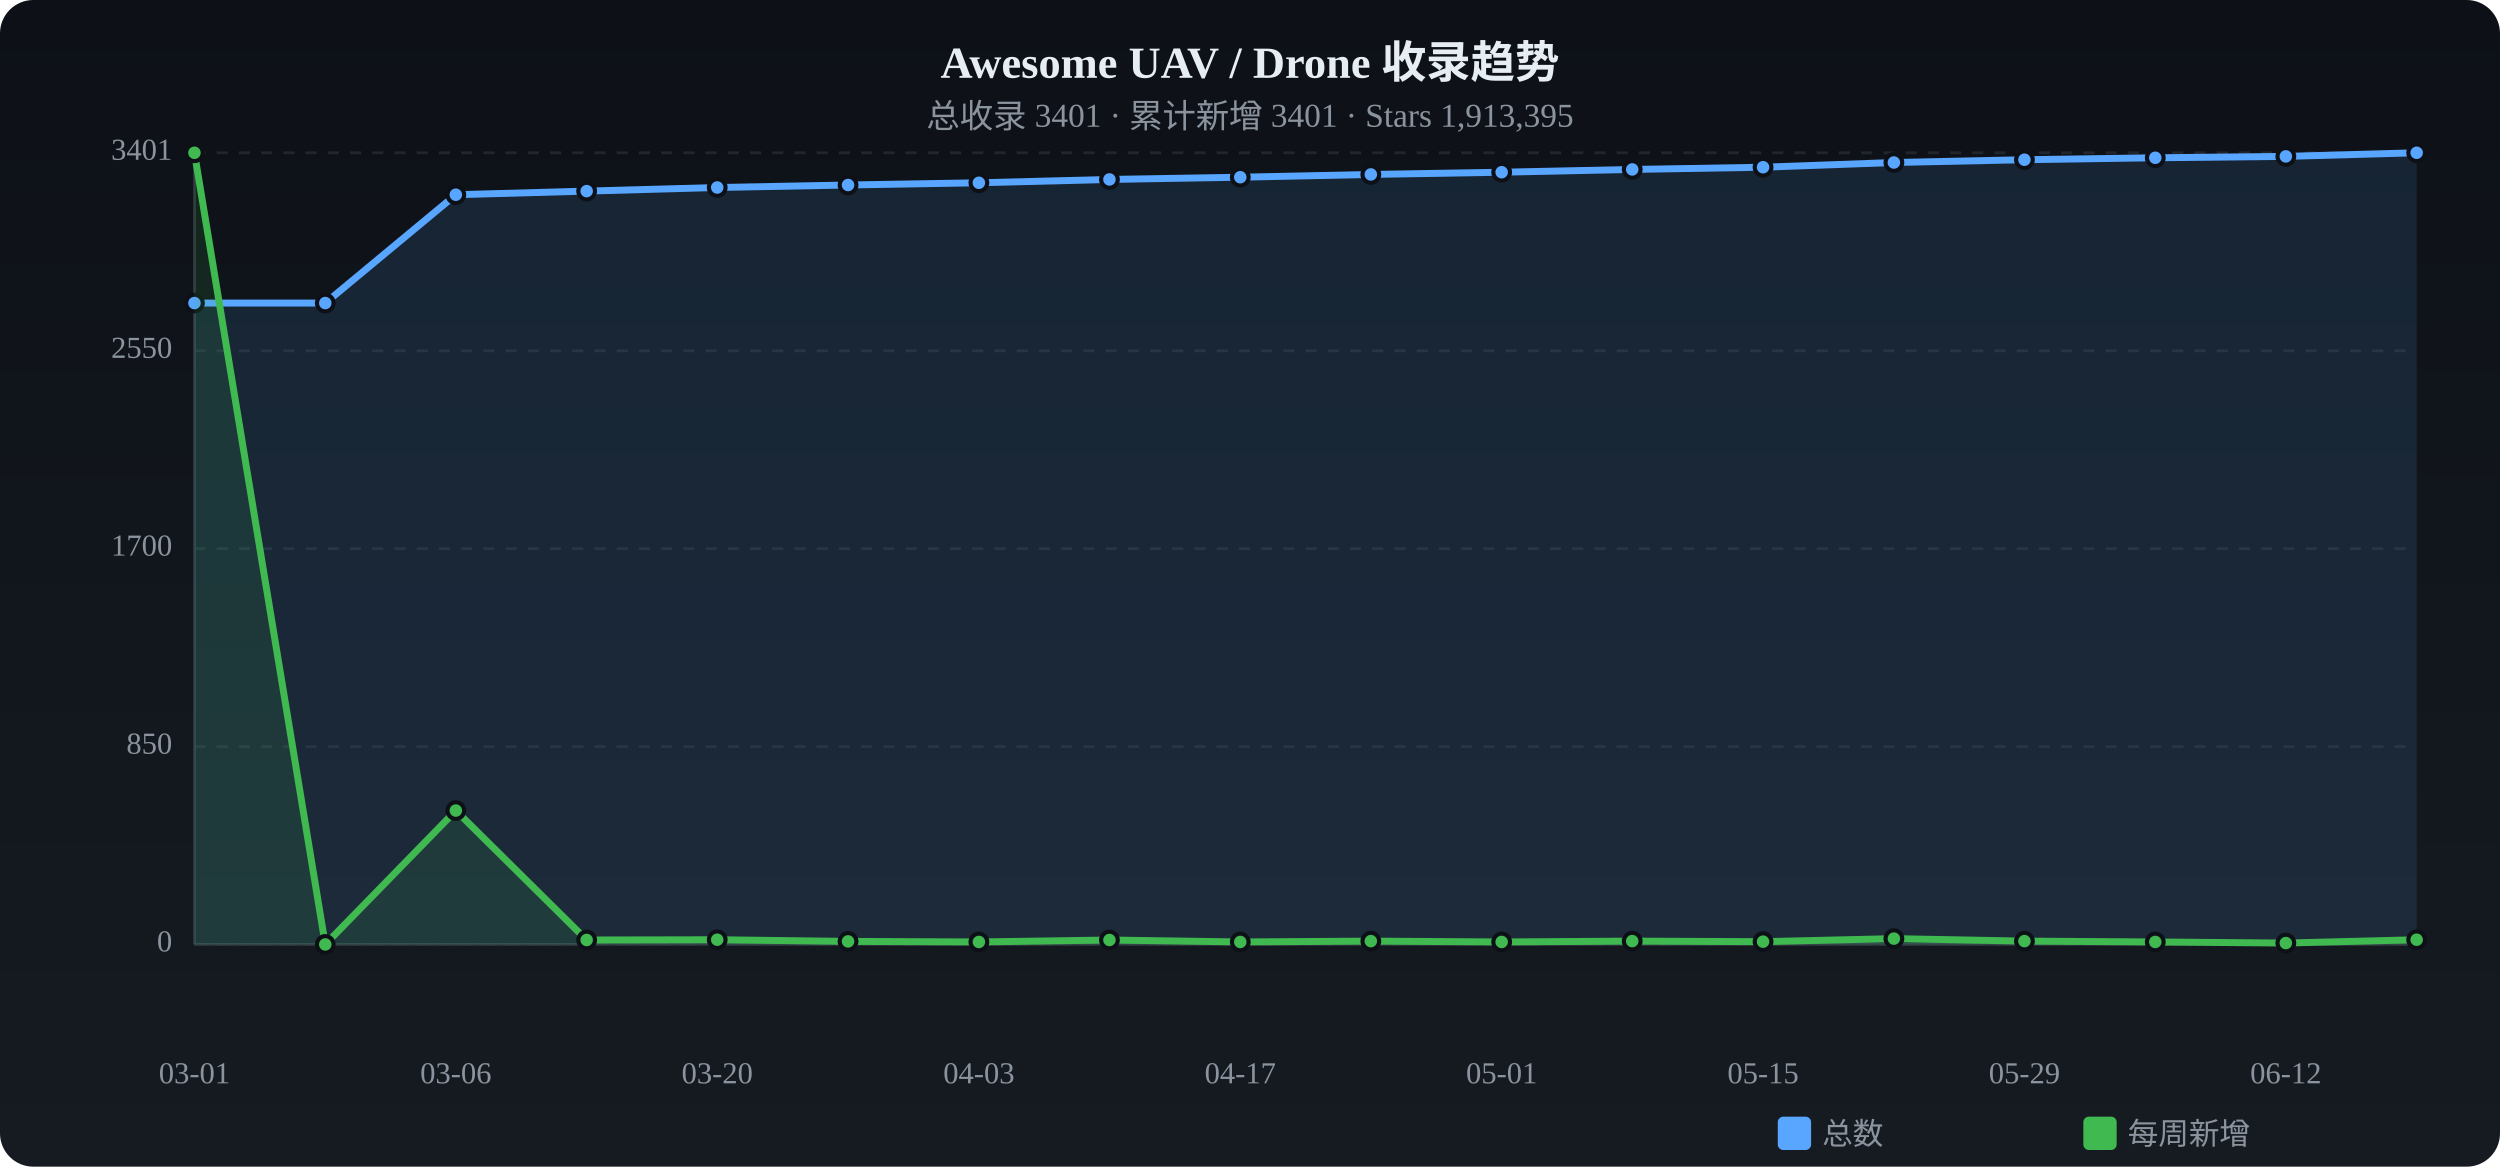
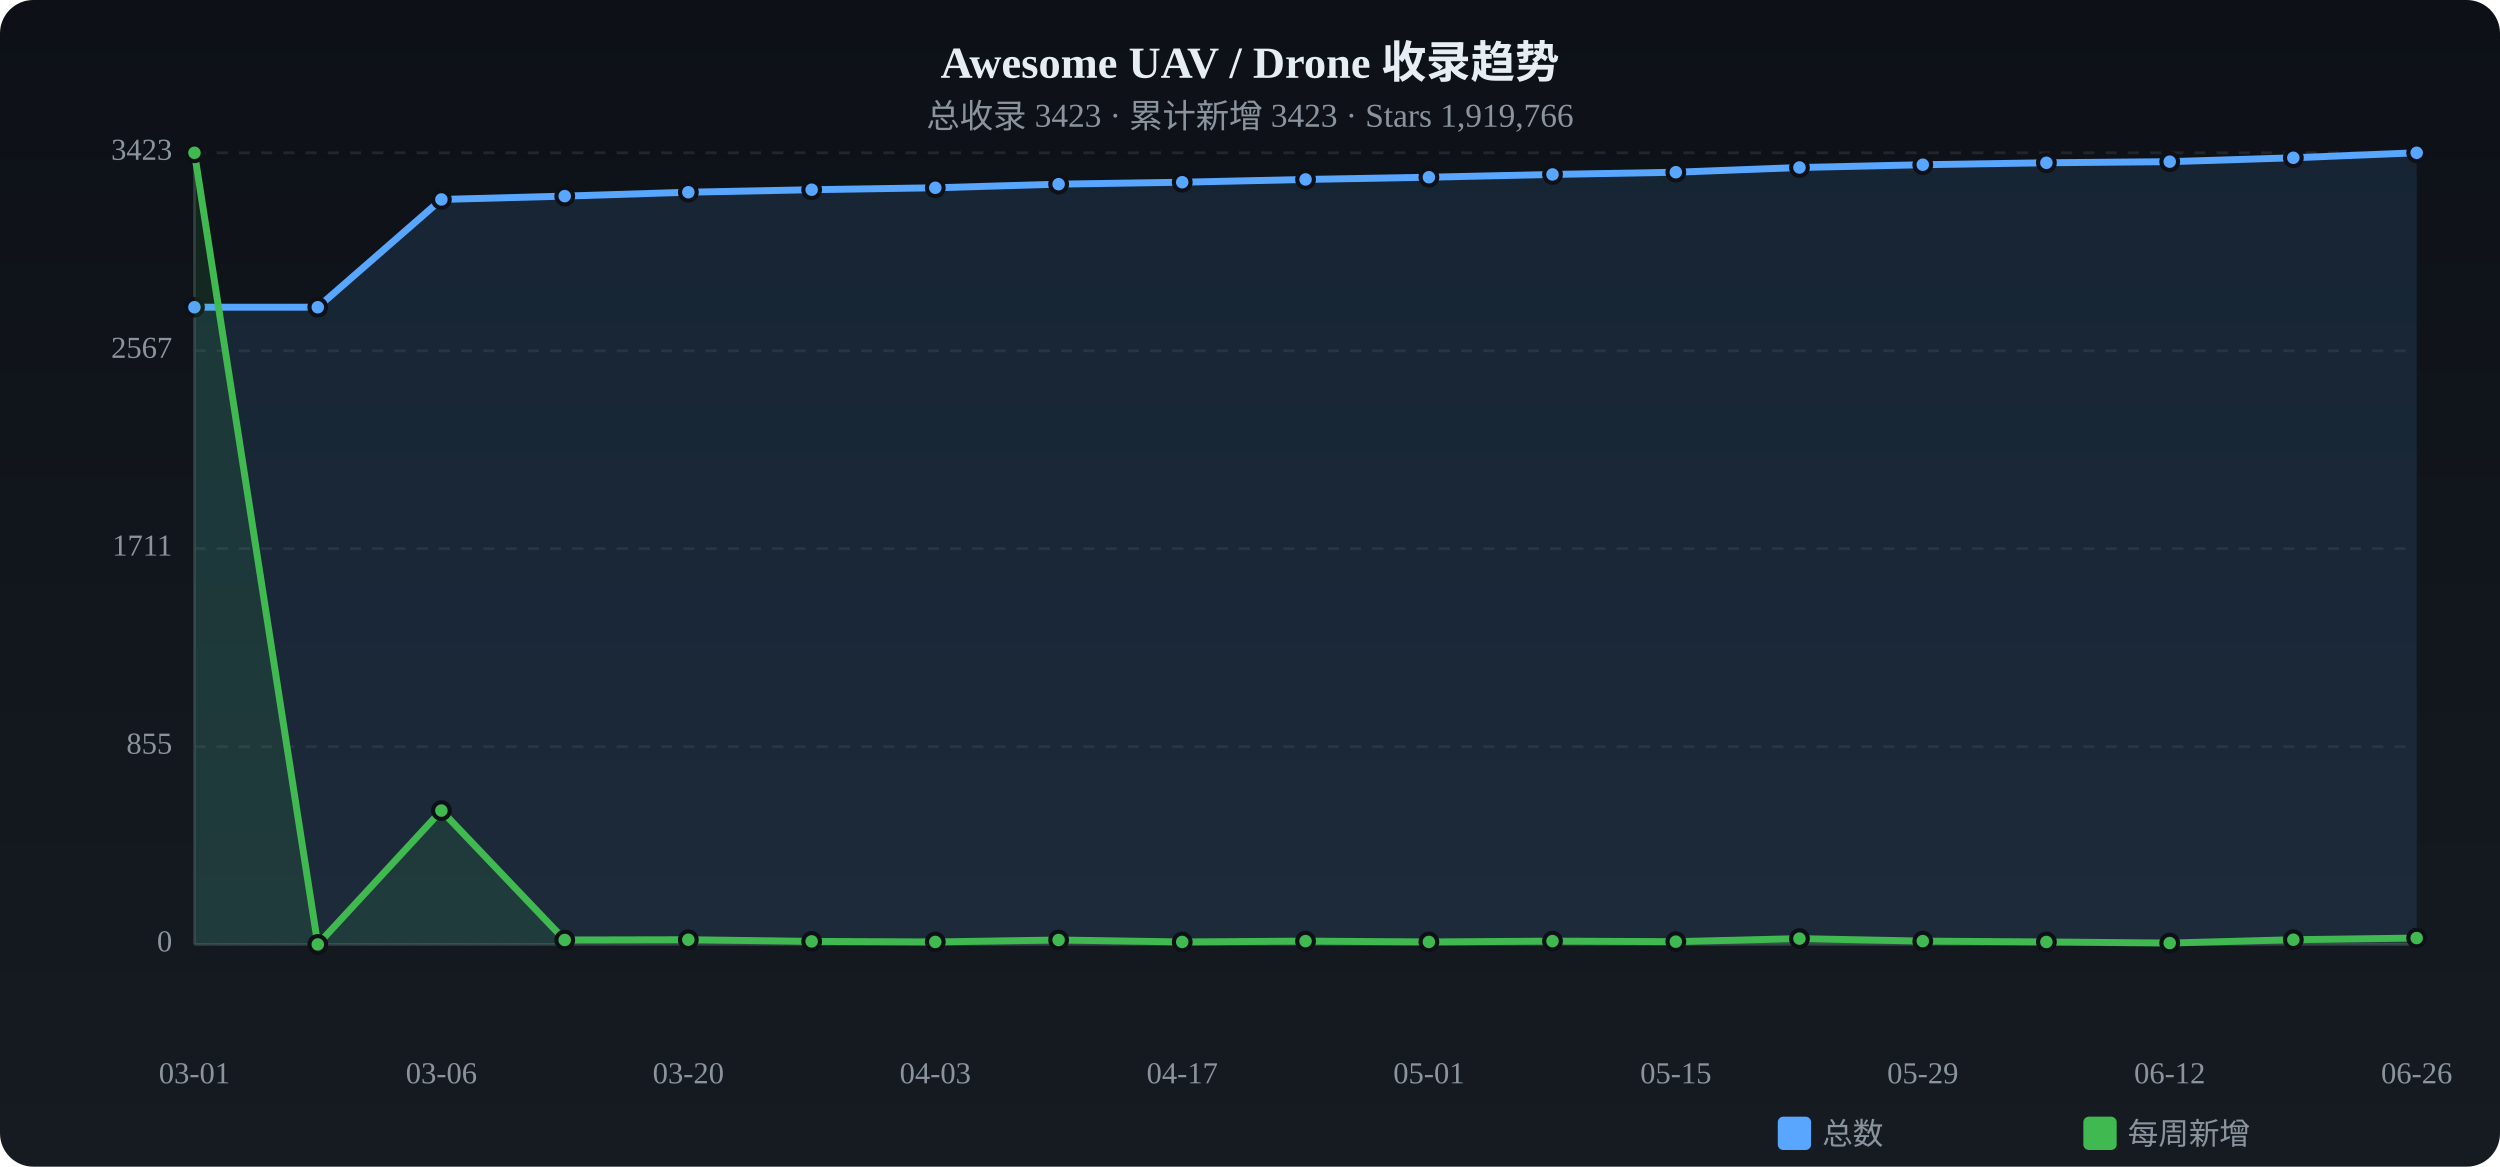
<svg xmlns="http://www.w3.org/2000/svg" viewBox="0 0 900 420" width="900" height="420">
  <defs>
    <linearGradient id="tbg" x1="0%" y1="0%" x2="0%" y2="100%">
      <stop offset="0%" stop-color="#0d1117" />
      <stop offset="100%" stop-color="#161b22" />
    </linearGradient>
  </defs>
  <rect width="900" height="420" rx="12" fill="url(#tbg)" />
  <text x="450.0" y="28" text-anchor="middle" fill="#e6edf3" font-size="16" font-weight="bold">Awesome UAV / Drone 收录趋势</text>
-   <text x="450.0" y="46" text-anchor="middle" fill="#8b949e" font-size="12">总收录 3401 · 累计新增 3401 · Stars 1,913,395</text>
+   <text x="450.0" y="46" text-anchor="middle" fill="#8b949e" font-size="12">总收录 3423 · 累计新增 3423 · Stars 1,919,766</text>
  <text x="62" y="340.0" text-anchor="end" fill="#8b949e" font-size="11" dominant-baseline="middle">0</text>
  <line x1="70" y1="340.0" x2="870" y2="340.0" stroke="#21262d" stroke-dasharray="4 4" />
-   <text x="62" y="268.8" text-anchor="end" fill="#8b949e" font-size="11" dominant-baseline="middle">850</text>
+   <text x="62" y="268.8" text-anchor="end" fill="#8b949e" font-size="11" dominant-baseline="middle">855</text>
  <line x1="70" y1="268.8" x2="870" y2="268.8" stroke="#21262d" stroke-dasharray="4 4" />
-   <text x="62" y="197.5" text-anchor="end" fill="#8b949e" font-size="11" dominant-baseline="middle">1700</text>
+   <text x="62" y="197.5" text-anchor="end" fill="#8b949e" font-size="11" dominant-baseline="middle">1711</text>
  <line x1="70" y1="197.5" x2="870" y2="197.5" stroke="#21262d" stroke-dasharray="4 4" />
-   <text x="62" y="126.3" text-anchor="end" fill="#8b949e" font-size="11" dominant-baseline="middle">2550</text>
+   <text x="62" y="126.3" text-anchor="end" fill="#8b949e" font-size="11" dominant-baseline="middle">2567</text>
  <line x1="70" y1="126.3" x2="870" y2="126.3" stroke="#21262d" stroke-dasharray="4 4" />
-   <text x="62" y="55.0" text-anchor="end" fill="#8b949e" font-size="11" dominant-baseline="middle">3401</text>
+   <text x="62" y="55.0" text-anchor="end" fill="#8b949e" font-size="11" dominant-baseline="middle">3423</text>
  <line x1="70" y1="55.0" x2="870" y2="55.0" stroke="#21262d" stroke-dasharray="4 4" />
  <line x1="70" y1="55" x2="70" y2="340" stroke="#30363d" />
  <line x1="70" y1="340" x2="870" y2="340" stroke="#30363d" />
-   <path d="M70.0,109.1 L117.1,109.1 L164.1,70.1 L211.2,68.8 L258.2,67.5 L305.3,66.6 L352.4,65.8 L399.4,64.6 L446.5,63.8 L493.5,62.8 L540.6,62.0 L587.6,61.0 L634.7,60.2 L681.8,58.5 L728.8,57.5 L775.9,56.8 L822.9,56.3 L870.0,55.0 L870.0,340 L70.0,340 Z" fill="#58a6ff" opacity="0.12" />
-   <polyline points="70.0,109.1 117.1,109.1 164.1,70.1 211.2,68.8 258.2,67.5 305.3,66.6 352.4,65.8 399.4,64.6 446.5,63.8 493.5,62.8 540.6,62.0 587.6,61.0 634.7,60.2 681.8,58.5 728.8,57.5 775.9,56.8 822.9,56.3 870.0,55.0" fill="none" stroke="#58a6ff" stroke-width="2.5" stroke-linecap="round" stroke-linejoin="round" />
-   <circle cx="70.0" cy="109.1" r="3" fill="#58a6ff" stroke="#0d1117" stroke-width="1.5" />
-   <circle cx="117.1" cy="109.1" r="3" fill="#58a6ff" stroke="#0d1117" stroke-width="1.5" />
-   <circle cx="164.1" cy="70.1" r="3" fill="#58a6ff" stroke="#0d1117" stroke-width="1.5" />
-   <circle cx="211.2" cy="68.8" r="3" fill="#58a6ff" stroke="#0d1117" stroke-width="1.5" />
-   <circle cx="258.2" cy="67.5" r="3" fill="#58a6ff" stroke="#0d1117" stroke-width="1.5" />
-   <circle cx="305.3" cy="66.6" r="3" fill="#58a6ff" stroke="#0d1117" stroke-width="1.5" />
-   <circle cx="352.4" cy="65.8" r="3" fill="#58a6ff" stroke="#0d1117" stroke-width="1.5" />
-   <circle cx="399.4" cy="64.6" r="3" fill="#58a6ff" stroke="#0d1117" stroke-width="1.5" />
-   <circle cx="446.5" cy="63.8" r="3" fill="#58a6ff" stroke="#0d1117" stroke-width="1.5" />
-   <circle cx="493.5" cy="62.8" r="3" fill="#58a6ff" stroke="#0d1117" stroke-width="1.5" />
-   <circle cx="540.6" cy="62.0" r="3" fill="#58a6ff" stroke="#0d1117" stroke-width="1.5" />
-   <circle cx="587.6" cy="61.0" r="3" fill="#58a6ff" stroke="#0d1117" stroke-width="1.5" />
-   <circle cx="634.7" cy="60.2" r="3" fill="#58a6ff" stroke="#0d1117" stroke-width="1.5" />
-   <circle cx="681.8" cy="58.5" r="3" fill="#58a6ff" stroke="#0d1117" stroke-width="1.5" />
-   <circle cx="728.8" cy="57.5" r="3" fill="#58a6ff" stroke="#0d1117" stroke-width="1.5" />
-   <circle cx="775.9" cy="56.8" r="3" fill="#58a6ff" stroke="#0d1117" stroke-width="1.5" />
-   <circle cx="822.9" cy="56.3" r="3" fill="#58a6ff" stroke="#0d1117" stroke-width="1.5" />
+   <path d="M70.0,110.6 L114.4,110.6 L158.9,71.8 L203.3,70.6 L247.8,69.2 L292.2,68.3 L336.7,67.6 L381.1,66.3 L425.6,65.6 L470.0,64.6 L514.4,63.8 L558.9,62.8 L603.3,62.0 L647.8,60.3 L692.2,59.3 L736.7,58.6 L781.1,58.2 L825.6,56.8 L870.0,55.0 L870.0,340 L70.0,340 Z" fill="#58a6ff" opacity="0.12" />
+   <polyline points="70.0,110.6 114.4,110.6 158.9,71.8 203.3,70.6 247.8,69.2 292.2,68.3 336.7,67.6 381.1,66.3 425.6,65.6 470.0,64.6 514.4,63.8 558.9,62.8 603.3,62.0 647.8,60.3 692.2,59.3 736.7,58.6 781.1,58.2 825.6,56.8 870.0,55.0" fill="none" stroke="#58a6ff" stroke-width="2.5" stroke-linecap="round" stroke-linejoin="round" />
+   <circle cx="70.0" cy="110.6" r="3" fill="#58a6ff" stroke="#0d1117" stroke-width="1.5" />
+   <circle cx="114.4" cy="110.6" r="3" fill="#58a6ff" stroke="#0d1117" stroke-width="1.5" />
+   <circle cx="158.9" cy="71.8" r="3" fill="#58a6ff" stroke="#0d1117" stroke-width="1.5" />
+   <circle cx="203.3" cy="70.6" r="3" fill="#58a6ff" stroke="#0d1117" stroke-width="1.5" />
+   <circle cx="247.8" cy="69.2" r="3" fill="#58a6ff" stroke="#0d1117" stroke-width="1.5" />
+   <circle cx="292.2" cy="68.3" r="3" fill="#58a6ff" stroke="#0d1117" stroke-width="1.5" />
+   <circle cx="336.7" cy="67.6" r="3" fill="#58a6ff" stroke="#0d1117" stroke-width="1.5" />
+   <circle cx="381.1" cy="66.3" r="3" fill="#58a6ff" stroke="#0d1117" stroke-width="1.5" />
+   <circle cx="425.6" cy="65.6" r="3" fill="#58a6ff" stroke="#0d1117" stroke-width="1.5" />
+   <circle cx="470.0" cy="64.6" r="3" fill="#58a6ff" stroke="#0d1117" stroke-width="1.5" />
+   <circle cx="514.4" cy="63.8" r="3" fill="#58a6ff" stroke="#0d1117" stroke-width="1.5" />
+   <circle cx="558.9" cy="62.8" r="3" fill="#58a6ff" stroke="#0d1117" stroke-width="1.5" />
+   <circle cx="603.3" cy="62.0" r="3" fill="#58a6ff" stroke="#0d1117" stroke-width="1.5" />
+   <circle cx="647.8" cy="60.3" r="3" fill="#58a6ff" stroke="#0d1117" stroke-width="1.5" />
+   <circle cx="692.2" cy="59.3" r="3" fill="#58a6ff" stroke="#0d1117" stroke-width="1.5" />
+   <circle cx="736.7" cy="58.6" r="3" fill="#58a6ff" stroke="#0d1117" stroke-width="1.5" />
+   <circle cx="781.1" cy="58.2" r="3" fill="#58a6ff" stroke="#0d1117" stroke-width="1.5" />
+   <circle cx="825.6" cy="56.8" r="3" fill="#58a6ff" stroke="#0d1117" stroke-width="1.5" />
  <circle cx="870.0" cy="55.0" r="3" fill="#58a6ff" stroke="#0d1117" stroke-width="1.5" />
-   <path d="M70.0,55.0 L117.1,340.0 L164.1,291.8 L211.2,338.4 L258.2,338.3 L305.3,338.9 L352.4,339.1 L399.4,338.4 L446.5,339.1 L493.5,338.8 L540.6,339.1 L587.6,338.8 L634.7,339.0 L681.8,337.9 L728.8,338.8 L775.9,339.1 L822.9,339.5 L870.0,338.3 L870.0,340 L70.0,340 Z" fill="#3fb950" opacity="0.12" />
-   <polyline points="70.0,55.0 117.1,340.0 164.1,291.8 211.2,338.4 258.2,338.3 305.3,338.9 352.4,339.1 399.4,338.4 446.5,339.1 493.5,338.8 540.6,339.1 587.6,338.8 634.7,339.0 681.8,337.9 728.8,338.8 775.9,339.1 822.9,339.5 870.0,338.3" fill="none" stroke="#3fb950" stroke-width="2.5" stroke-linecap="round" stroke-linejoin="round" />
+   <path d="M70.0,55.0 L114.4,340.0 L158.9,291.8 L203.3,338.4 L247.8,338.3 L292.2,338.9 L336.7,339.1 L381.1,338.4 L425.6,339.1 L470.0,338.8 L514.4,339.1 L558.9,338.8 L603.3,339.0 L647.8,337.9 L692.2,338.8 L736.7,339.1 L781.1,339.5 L825.6,338.3 L870.0,337.7 L870.0,340 L70.0,340 Z" fill="#3fb950" opacity="0.12" />
+   <polyline points="70.0,55.0 114.4,340.0 158.9,291.8 203.3,338.4 247.8,338.3 292.2,338.9 336.7,339.1 381.1,338.4 425.6,339.1 470.0,338.8 514.4,339.1 558.9,338.8 603.3,339.0 647.8,337.9 692.2,338.8 736.7,339.1 781.1,339.5 825.6,338.3 870.0,337.7" fill="none" stroke="#3fb950" stroke-width="2.5" stroke-linecap="round" stroke-linejoin="round" />
  <circle cx="70.0" cy="55.0" r="3" fill="#3fb950" stroke="#0d1117" stroke-width="1.5" />
-   <circle cx="117.1" cy="340.0" r="3" fill="#3fb950" stroke="#0d1117" stroke-width="1.5" />
-   <circle cx="164.1" cy="291.8" r="3" fill="#3fb950" stroke="#0d1117" stroke-width="1.5" />
-   <circle cx="211.2" cy="338.4" r="3" fill="#3fb950" stroke="#0d1117" stroke-width="1.5" />
-   <circle cx="258.2" cy="338.3" r="3" fill="#3fb950" stroke="#0d1117" stroke-width="1.5" />
-   <circle cx="305.3" cy="338.9" r="3" fill="#3fb950" stroke="#0d1117" stroke-width="1.5" />
-   <circle cx="352.4" cy="339.1" r="3" fill="#3fb950" stroke="#0d1117" stroke-width="1.5" />
-   <circle cx="399.4" cy="338.4" r="3" fill="#3fb950" stroke="#0d1117" stroke-width="1.5" />
-   <circle cx="446.5" cy="339.1" r="3" fill="#3fb950" stroke="#0d1117" stroke-width="1.5" />
-   <circle cx="493.5" cy="338.8" r="3" fill="#3fb950" stroke="#0d1117" stroke-width="1.5" />
-   <circle cx="540.6" cy="339.1" r="3" fill="#3fb950" stroke="#0d1117" stroke-width="1.5" />
-   <circle cx="587.6" cy="338.8" r="3" fill="#3fb950" stroke="#0d1117" stroke-width="1.5" />
-   <circle cx="634.7" cy="339.0" r="3" fill="#3fb950" stroke="#0d1117" stroke-width="1.5" />
-   <circle cx="681.8" cy="337.9" r="3" fill="#3fb950" stroke="#0d1117" stroke-width="1.5" />
-   <circle cx="728.8" cy="338.8" r="3" fill="#3fb950" stroke="#0d1117" stroke-width="1.5" />
-   <circle cx="775.9" cy="339.1" r="3" fill="#3fb950" stroke="#0d1117" stroke-width="1.5" />
-   <circle cx="822.9" cy="339.5" r="3" fill="#3fb950" stroke="#0d1117" stroke-width="1.5" />
-   <circle cx="870.0" cy="338.3" r="3" fill="#3fb950" stroke="#0d1117" stroke-width="1.5" />
+   <circle cx="114.4" cy="340.0" r="3" fill="#3fb950" stroke="#0d1117" stroke-width="1.5" />
+   <circle cx="158.9" cy="291.8" r="3" fill="#3fb950" stroke="#0d1117" stroke-width="1.5" />
+   <circle cx="203.3" cy="338.4" r="3" fill="#3fb950" stroke="#0d1117" stroke-width="1.5" />
+   <circle cx="247.8" cy="338.3" r="3" fill="#3fb950" stroke="#0d1117" stroke-width="1.5" />
+   <circle cx="292.2" cy="338.9" r="3" fill="#3fb950" stroke="#0d1117" stroke-width="1.5" />
+   <circle cx="336.7" cy="339.1" r="3" fill="#3fb950" stroke="#0d1117" stroke-width="1.5" />
+   <circle cx="381.1" cy="338.4" r="3" fill="#3fb950" stroke="#0d1117" stroke-width="1.5" />
+   <circle cx="425.6" cy="339.1" r="3" fill="#3fb950" stroke="#0d1117" stroke-width="1.5" />
+   <circle cx="470.0" cy="338.8" r="3" fill="#3fb950" stroke="#0d1117" stroke-width="1.5" />
+   <circle cx="514.4" cy="339.1" r="3" fill="#3fb950" stroke="#0d1117" stroke-width="1.5" />
+   <circle cx="558.9" cy="338.8" r="3" fill="#3fb950" stroke="#0d1117" stroke-width="1.5" />
+   <circle cx="603.3" cy="339.0" r="3" fill="#3fb950" stroke="#0d1117" stroke-width="1.5" />
+   <circle cx="647.8" cy="337.9" r="3" fill="#3fb950" stroke="#0d1117" stroke-width="1.5" />
+   <circle cx="692.2" cy="338.8" r="3" fill="#3fb950" stroke="#0d1117" stroke-width="1.5" />
+   <circle cx="736.7" cy="339.1" r="3" fill="#3fb950" stroke="#0d1117" stroke-width="1.5" />
+   <circle cx="781.1" cy="339.5" r="3" fill="#3fb950" stroke="#0d1117" stroke-width="1.5" />
+   <circle cx="825.6" cy="338.3" r="3" fill="#3fb950" stroke="#0d1117" stroke-width="1.5" />
+   <circle cx="870.0" cy="337.7" r="3" fill="#3fb950" stroke="#0d1117" stroke-width="1.5" />
  <text x="70.0" y="390" text-anchor="middle" fill="#8b949e" font-size="11">03-01</text>
-   <text x="164.1" y="390" text-anchor="middle" fill="#8b949e" font-size="11">03-06</text>
-   <text x="258.2" y="390" text-anchor="middle" fill="#8b949e" font-size="11">03-20</text>
-   <text x="352.4" y="390" text-anchor="middle" fill="#8b949e" font-size="11">04-03</text>
-   <text x="446.5" y="390" text-anchor="middle" fill="#8b949e" font-size="11">04-17</text>
-   <text x="540.6" y="390" text-anchor="middle" fill="#8b949e" font-size="11">05-01</text>
-   <text x="634.7" y="390" text-anchor="middle" fill="#8b949e" font-size="11">05-15</text>
-   <text x="728.8" y="390" text-anchor="middle" fill="#8b949e" font-size="11">05-29</text>
-   <text x="822.9" y="390" text-anchor="middle" fill="#8b949e" font-size="11">06-12</text>
+   <text x="158.9" y="390" text-anchor="middle" fill="#8b949e" font-size="11">03-06</text>
+   <text x="247.8" y="390" text-anchor="middle" fill="#8b949e" font-size="11">03-20</text>
+   <text x="336.7" y="390" text-anchor="middle" fill="#8b949e" font-size="11">04-03</text>
+   <text x="425.6" y="390" text-anchor="middle" fill="#8b949e" font-size="11">04-17</text>
+   <text x="514.4" y="390" text-anchor="middle" fill="#8b949e" font-size="11">05-01</text>
+   <text x="603.3" y="390" text-anchor="middle" fill="#8b949e" font-size="11">05-15</text>
+   <text x="692.2" y="390" text-anchor="middle" fill="#8b949e" font-size="11">05-29</text>
+   <text x="781.1" y="390" text-anchor="middle" fill="#8b949e" font-size="11">06-12</text>
+   <text x="870.0" y="390" text-anchor="middle" fill="#8b949e" font-size="11">06-26</text>
  <rect x="640" y="402" width="12" height="12" rx="2" fill="#58a6ff" />
  <text x="656" y="412" fill="#8b949e" font-size="11">总数</text>
  <rect x="750" y="402" width="12" height="12" rx="2" fill="#3fb950" />
  <text x="766" y="412" fill="#8b949e" font-size="11">每周新增</text>
</svg>
